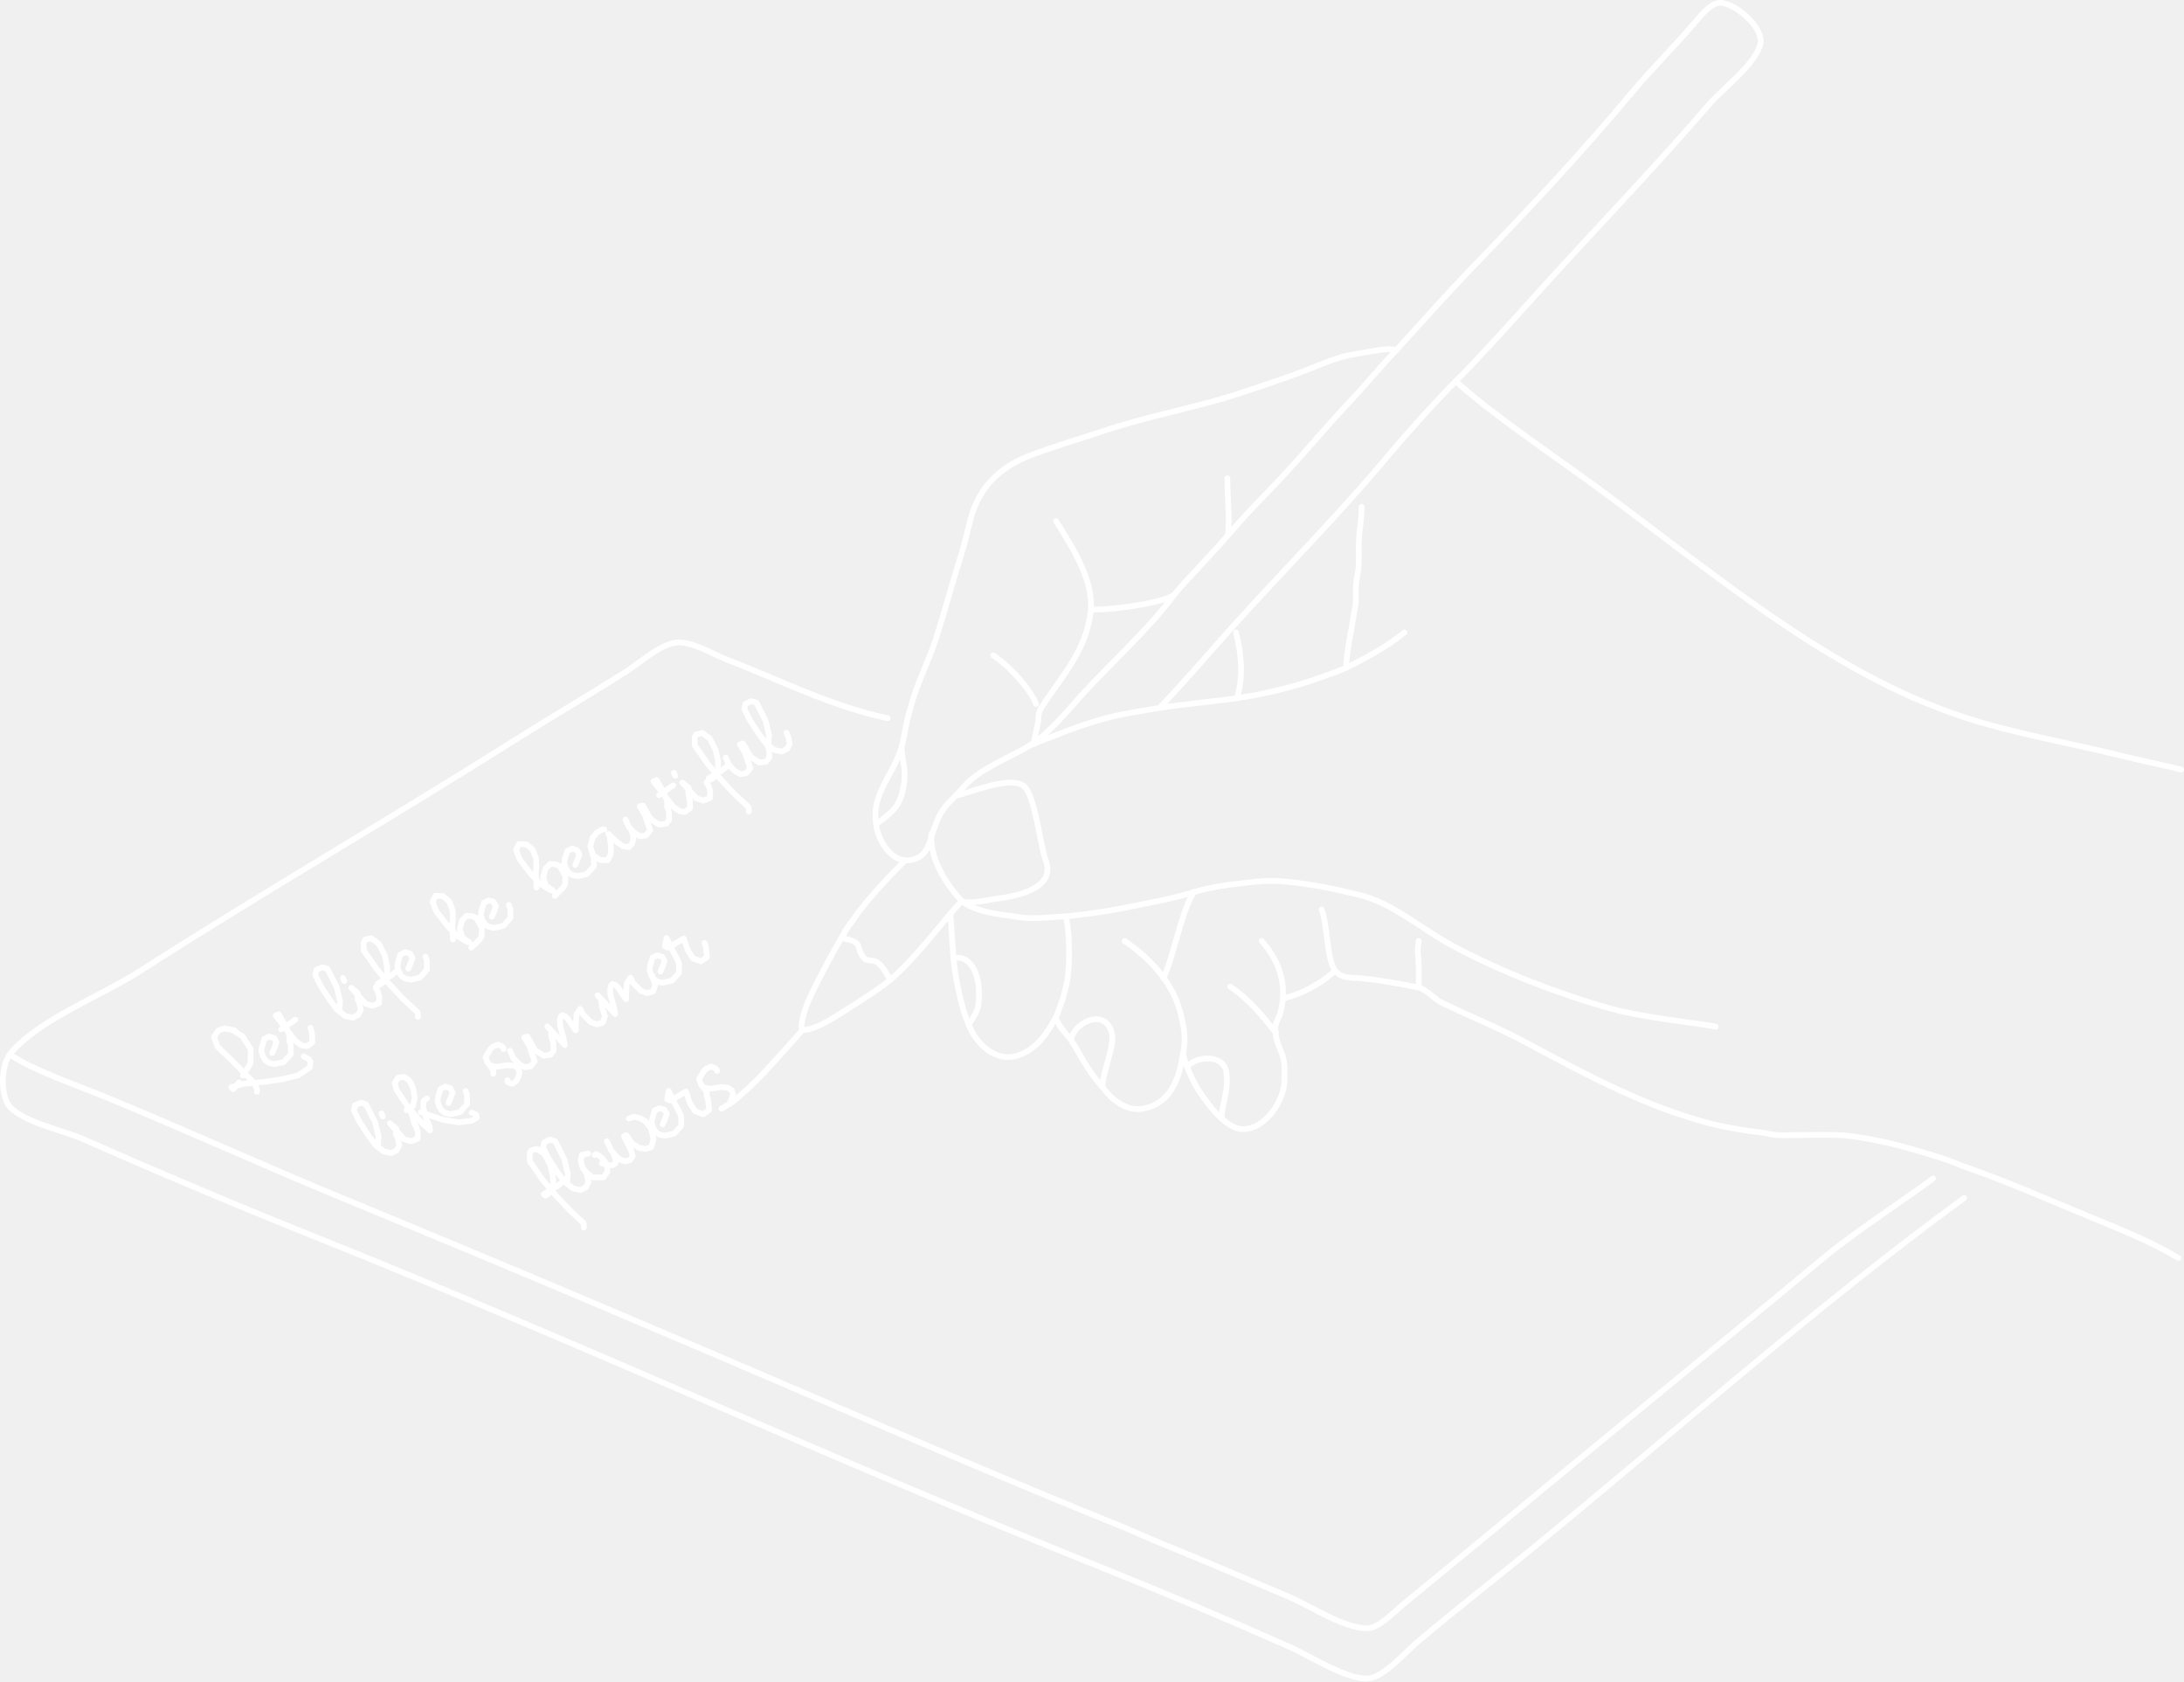
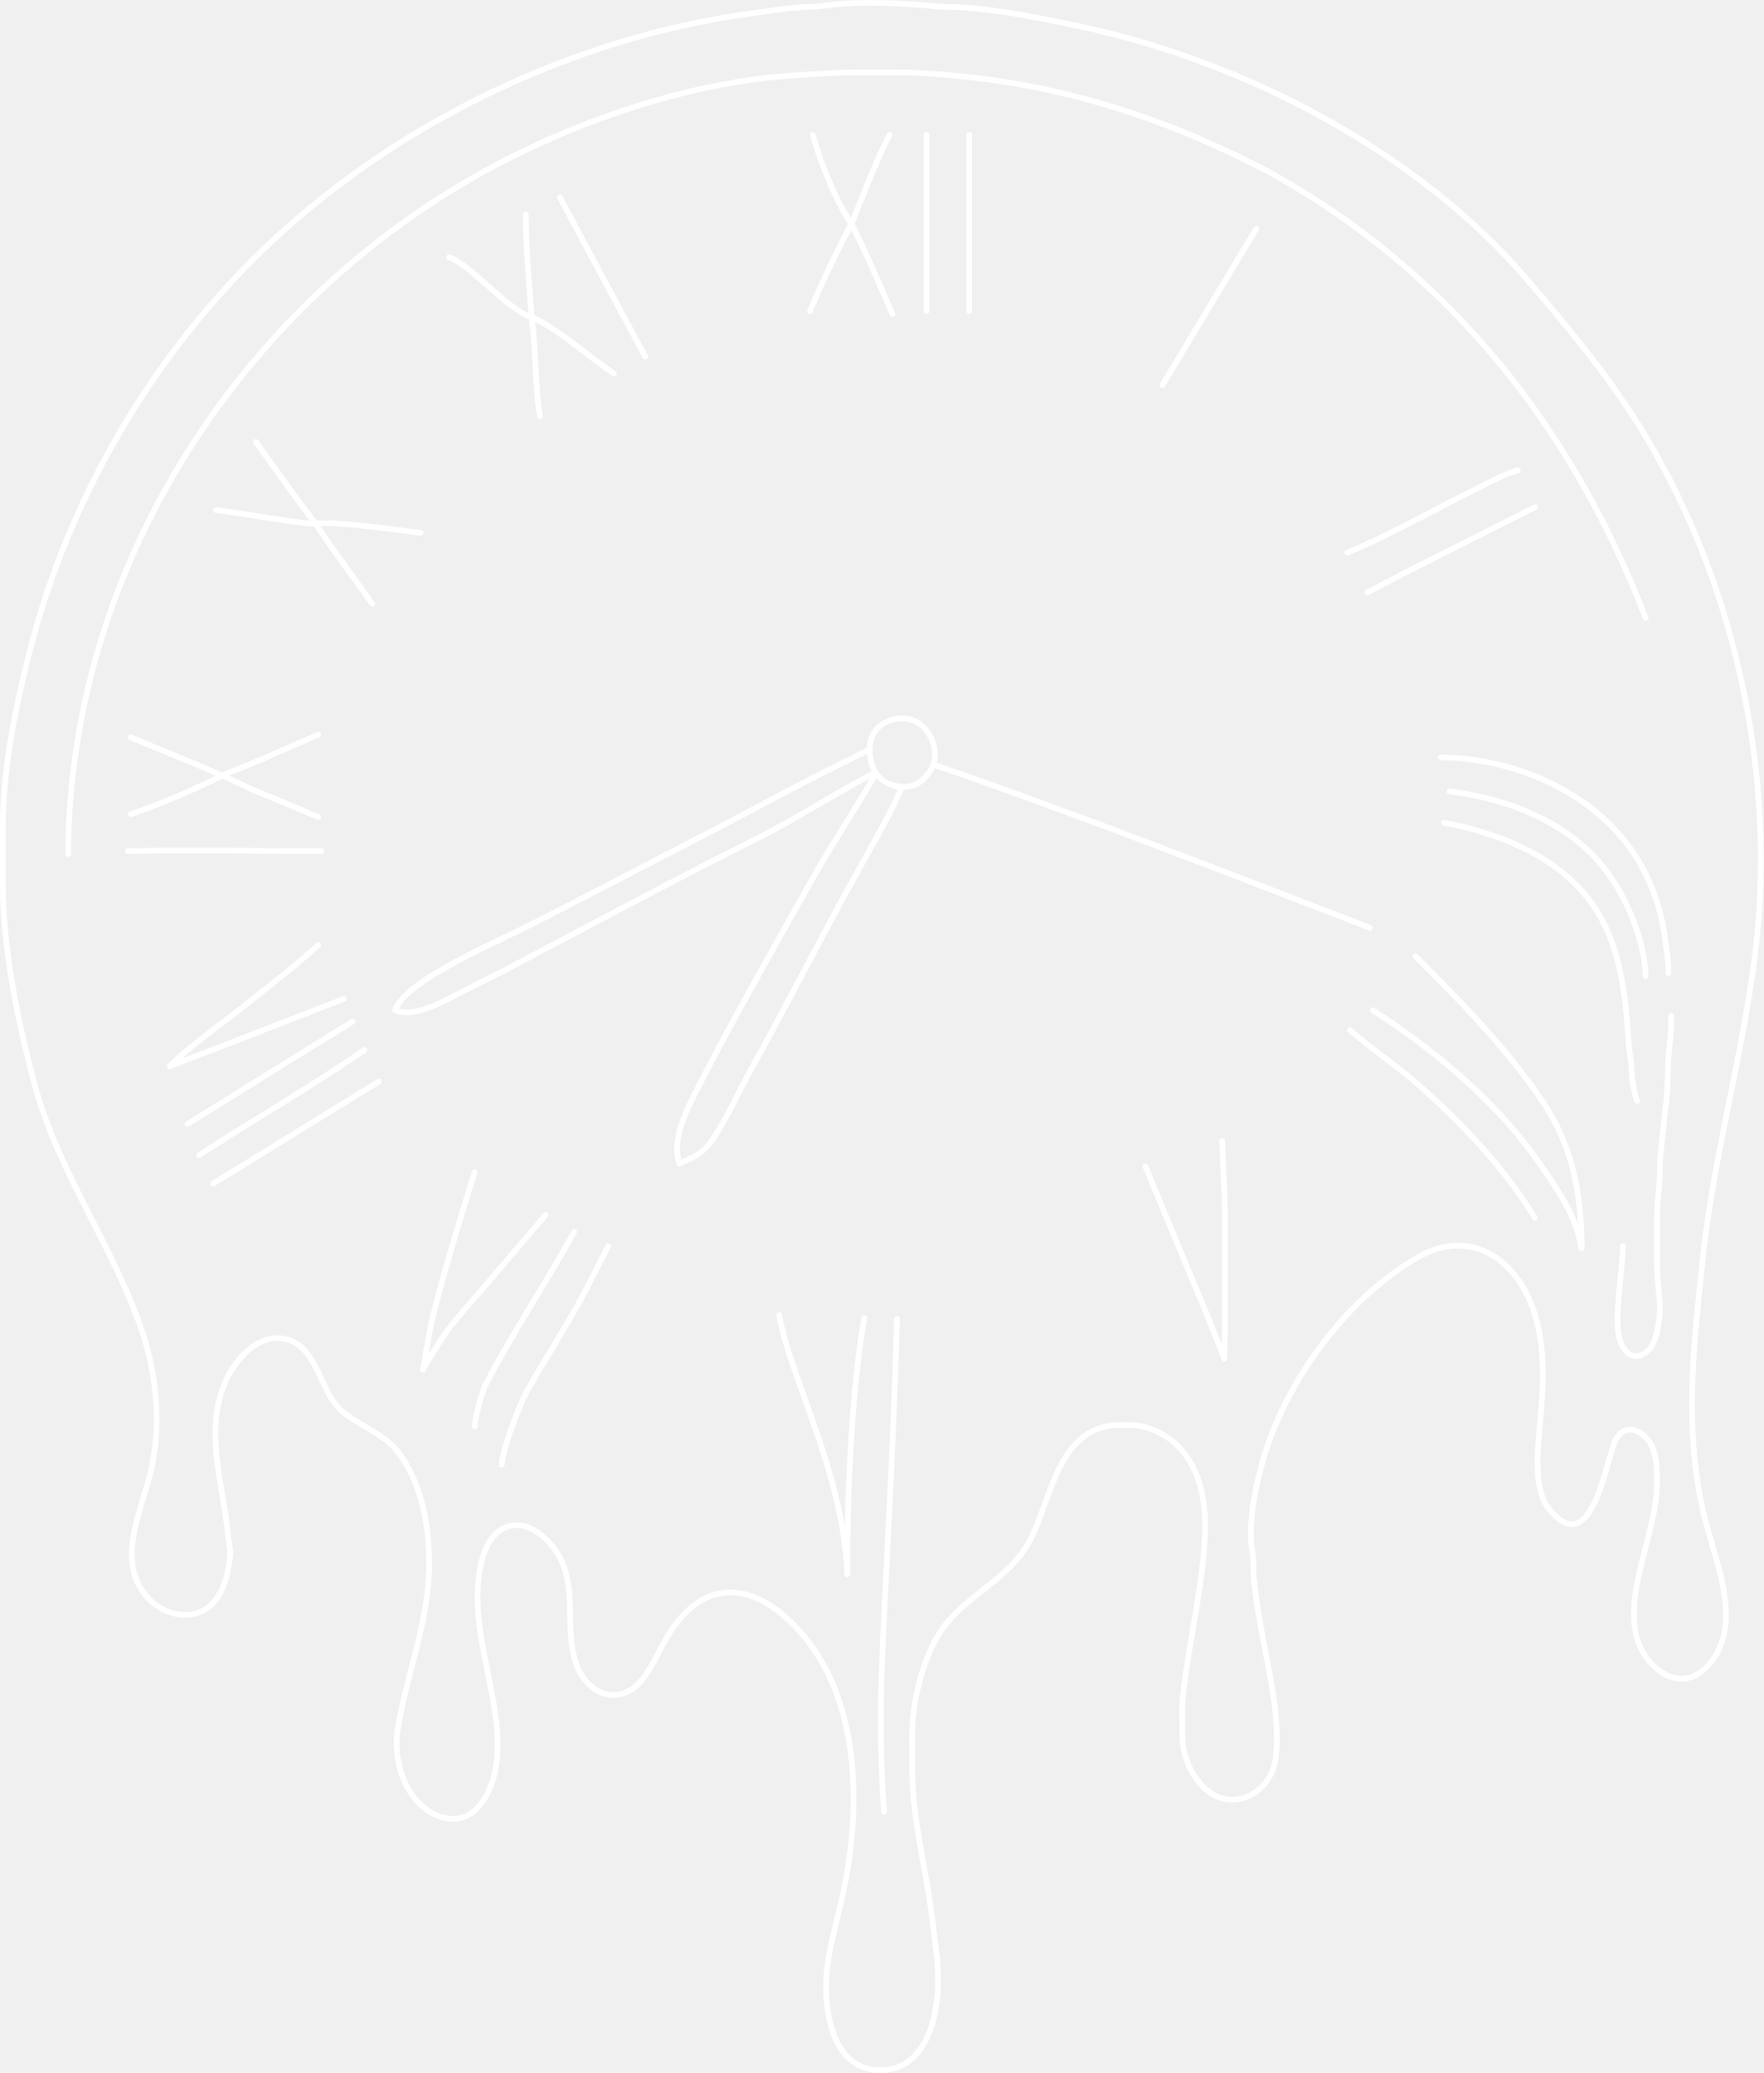
- <svg xmlns="http://www.w3.org/2000/svg" width="764.833" height="588.717" viewBox="0 0 764.833 588.717" version="1.1" id="svg1" xml:space="preserve">
+ <svg xmlns="http://www.w3.org/2000/svg" width="620.524" height="729.476" viewBox="0 0 620.524 729.476" version="1.1" id="svg1" xml:space="preserve">
  <defs id="defs1" />
-   <g id="layer1" transform="translate(-577.1672,-247.5464)">
-     <path style="fill:none;stroke:#ffffff;stroke-width:2;stroke-linecap:round;stroke-linejoin:round;stroke-dasharray:none;stroke-opacity:1" d="m 1040,566 c 2.068,5.292 1.799,17.545 4.722,21.389 2.289,3.009 6.271,2.381 9.278,2.694 7.637,0.796 13.306,1.933 20,3.25 2.49,0.49 5.41,3.985 8,5.25 9.606,4.692 19.549,8.591 29,13.667 21.685,11.646 43.02,23.144 66,28.889 5.054,1.263 12.013,2.402 17,2.944 2.132,0.232 2.886,0.623 5,0.833 1.898,0.189 3.307,0.083 5,0.083 3.681,0 15.242,-0.291 19,0.083 11.733,1.168 22.916,4.402 34,7.917 3.384,1.073 5.665,2.16 9,3.333 14.961,5.264 29.824,11.826 44,17.667 9.472,3.903 20.861,8.432 30,14" id="path1153" />
-     <path style="fill:none;stroke:#ffffff;stroke-width:2;stroke-linecap:round;stroke-linejoin:round;stroke-dasharray:none;stroke-opacity:1" d="m 939.238,507.437 c -3.716,3.263 -15.563,7.525 -22.155,13.202 -1.659,1.429 -2.395,2.443 -4.167,4.361 -2.125,2.301 -3.788,3.654 -5.444,6 -1.846,2.615 -2.595,5.224 -3.639,8 -1.124,2.987 -1.62,8.801 -8.049,9.743 -6.235,0.914 -11.058,-6.497 -11.824,-12.576" id="path1152" />
-     <path style="fill:none;stroke:#ffffff;stroke-width:2;stroke-linecap:round;stroke-linejoin:round;stroke-dasharray:none;stroke-opacity:1" d="m 1265,667 c -52.418,38.323 -101.705,82.291 -152,123.389 -12.96,10.59 -26.201,20.883 -39,31.667 -4.365,3.678 -11.35,11.918 -17,13.056 -6.901,1.39 -21.574,-8.02 -28,-10.861 -23.149,-10.235 -45.289,-19.56 -69,-29.056 -91.707,-36.725 -178.993,-77.155 -271,-114 -27.71,-11.097 -55.16,-22.636 -83,-34.944 -6.706,-2.965 -24.227,-6.514 -26.667,-13.278 -2.242,-6.215 -1.03,-13.683 1.778,-16.944 10.048,-11.669 31.444,-19.74 44.889,-28.361 43.167,-27.679 87.653,-53.301 131,-80.694 12.903,-8.154 26.098,-15.846 39,-24 5.091,-3.217 12.303,-9.825 18,-10.444 5.42,-0.59 13.217,4.256 18,6.083 17.509,6.688 36.593,16.393 56,20.389" id="path1151" />
-     <path style="fill:none;stroke:#ffffff;stroke-width:2;stroke-linecap:round;stroke-linejoin:round;stroke-dasharray:none;stroke-opacity:1" d="m 581,617 c 7.482,5.156 23.995,10.877 34,15 27.475,11.321 54.527,23.68 82,35 60.032,24.736 118.271,49.45 178,75.167 30.219,13.011 64.238,27.457 94,39.444 3.883,1.564 10.539,4.582 15,6.389 14.914,6.041 29.912,12.454 44,18.389 8.203,3.456 19.613,11.278 28,11.278 3.837,0 8.768,-5.196 12,-7.889 11.279,-9.399 22.708,-18.616 34,-28 37.879,-31.478 76.163,-62.47 114,-94 10.164,-8.47 30.604,-21.909 38.144,-27.618" id="path1150" />
-     <path style="fill:none;stroke:#ffffff;stroke-width:2;stroke-linecap:round;stroke-linejoin:round;stroke-dasharray:none;stroke-opacity:1" d="m 916.355,606.253 c 2.577,6.562 9.493,13.701 17.645,10.72 6.408,-2.344 9.941,-7.599 13.129,-13.669" id="path1149" />
-     <path style="fill:none;stroke:#ffffff;stroke-width:2;stroke-linecap:round;stroke-linejoin:round;stroke-dasharray:none;stroke-opacity:1" d="m 1008,593 c 6.88,4.683 11.212,10.165 15.898,16.066" id="path1148" />
-     <path style="fill:none;stroke:#ffffff;stroke-width:2;stroke-linecap:round;stroke-linejoin:round;stroke-dasharray:none;stroke-opacity:1" d="m 1044,588 c -4.421,4.198 -12.121,7.995 -17,9" id="path1147" />
-     <path style="fill:none;stroke:#ffffff;stroke-width:2;stroke-linecap:round;stroke-linejoin:round;stroke-dasharray:none;stroke-opacity:1" d="m 1019,577 c 6.486,7.281 9.028,15.815 6.583,25 -0.587,2.206 -1.907,3.702 -1.806,6 0.286,6.493 3.207,7.355 3.222,14 0.01,3.056 0.146,5.208 -0.695,8 -1.833,6.091 -7.124,12.474 -13.306,12.889 -5.577,0.374 -11.611,-6.771 -16.126,-13.665 -2.475,-3.779 -5.185,-10.743 -5.421,-12.948" id="path1146" />
-     <path style="fill:none;stroke:#ffffff;stroke-width:2;stroke-linecap:round;stroke-linejoin:round;stroke-dasharray:none;stroke-opacity:1" d="m 992.937,620.984 c 3.294,-3.817 12.607,-4.252 13.635,1.73 C 1007.671,629.116 1005,633.91 1005,639" id="path1145" />
-     <path style="fill:none;stroke:#ffffff;stroke-width:2;stroke-linecap:round;stroke-linejoin:round;stroke-dasharray:none;stroke-opacity:1" d="m 876.016,569.603 c -3.69,4.202 -13.625,23.426 -15.766,28.397 -1.739,4.038 -2.971,9.345 -2.125,9.907" id="path1144" />
-     <path style="fill:none;stroke:#ffffff;stroke-width:2;stroke-linecap:round;stroke-linejoin:round;stroke-dasharray:none;stroke-opacity:1" d="m 909.995,567.302 1.061,15.754 C 917.054,581.614 920,588.779 920,595 c 0,6.115 -0.417,6.33 -3.659,11.309 -2.075,-4.832 -4.529,-15.187 -5.284,-23.042" id="path1143" />
-     <path style="fill:none;stroke:#ffffff;stroke-width:2;stroke-linecap:round;stroke-linejoin:round;stroke-dasharray:none;stroke-opacity:1" d="m 995.561,559.755 c -4.073,4.161 -7.805,24.52 -11.01,30.255" id="path1142" />
-     <path style="fill:none;stroke:#ffffff;stroke-width:2;stroke-linecap:round;stroke-linejoin:round;stroke-dasharray:none;stroke-opacity:1" d="m 950.286,568.437 c 5.179,-0.635 11.601,-1.212 20.714,-3.048 10.299,-2.074 15.888,-2.952 25,-5.694 4.275,-1.286 10.955,-2.366 15,-2.778 3.805,-0.388 8.602,-1.201 14,-0.889 6.944,0.402 17.345,2.215 25,4.111 2.249,0.557 3.679,0.793 6,1.556 10.539,3.464 19.64,11.492 30,17.056 17.101,9.184 37.315,16.908 55,21.861 11.915,3.337 28.933,4.864 37,6.389" id="path1141" />
-     <path style="fill:none;stroke:#ffffff;stroke-width:2;stroke-linecap:round;stroke-linejoin:round;stroke-dasharray:none;stroke-opacity:1" d="m 1074,577 c -0.688,4.963 -0.151,3.082 0,9 0.052,2.016 0,4.533 0,6" id="path1140" />
-     <path style="fill:none;stroke:#ffffff;stroke-width:2;stroke-linecap:round;stroke-linejoin:round;stroke-dasharray:none;stroke-opacity:1" d="m 894.25,548.687 c -3.771,3.786 -12.962,13.072 -17.68,20.029 -1.246,1.838 -5.056,6.157 -3.943,7.348 0.466,0.499 2.503,0.133 4.548,1.773 1.065,0.854 0.502,2.991 2.751,5.363 0.844,0.89 3.192,0.322 4.648,1.418 2.222,1.672 3.63,5.003 4.379,5.907" id="path1139" />
-     <path style="fill:none;stroke:#ffffff;stroke-width:2;stroke-linecap:round;stroke-linejoin:round;stroke-dasharray:none;stroke-opacity:1" d="M 903.365,539.397 C 902.436,549.004 910.182,559.166 914,563 c -6.198,6.304 -17.456,22.07 -27,29.139 -5.088,3.769 -13.404,9.015 -18.95,12.379 -3.69,2.238 -8.708,4.306 -9.952,3.345" id="path1138" />
-     <path style="fill:none;stroke:#ffffff;stroke-width:2;stroke-linecap:round;stroke-linejoin:round;stroke-dasharray:none;stroke-opacity:1" d="m 911.825,526.111 c 3.417,-0.359 18.686,-7.215 23.841,-3.389 3.859,2.864 5.864,20.852 7.472,25.278 0.638,1.754 1.064,3.133 0.75,5 -1.099,6.532 -12.105,8.474 -16.889,9.083 -2.127,0.271 -2.887,0.518 -5,0.861 -1.85,0.301 -6.396,0.879 -7.889,0.183 4.155,3.073 9.626,4.159 15.889,4.956 4.077,0.519 4.851,1.06 10,0.917 3.031,-0.084 8.533,-0.501 10.302,-0.619 0.787,1.702 1.902,11.663 0.84,20.826 -0.737,6.367 -3.454,12.464 -4.194,14.654 0.413,2.443 4.086,6.127 5.361,8 2.149,3.158 3.287,5.638 5.524,9.139 1.906,2.984 3.166,4.576 5.222,7 1.71,2.016 2.873,3.637 5.028,5.139 2.955,2.059 5.67,3.09 8.917,2.639 8.39,-1.165 12.559,-8.01 14.129,-17.524 0.43,-2.604 0.953,-4.026 0.871,-7.253 -0.073,-2.887 -0.33,-3.786 -1,-7 -2.353,-11.295 -9.988,-20.185 -20,-27" id="path1137" />
-     <path style="fill:none;stroke:#ffffff;stroke-width:2;stroke-linecap:round;stroke-linejoin:round;stroke-dasharray:none;stroke-opacity:1" d="m 952.327,611.291 c 0.969,-5.492 11.52,-11.138 14.146,-2.291 1.334,4.496 -3.202,13.699 -3.202,18.954" id="path1136" />
-     <path style="fill:none;stroke:#ffffff;stroke-width:2;stroke-linecap:round;stroke-linejoin:round;stroke-dasharray:none;stroke-opacity:1" d="m 892.99,509.699 c -0.019,4.525 1.671,6.461 0.684,12.638 -1.267,7.93 -4.152,9.537 -9.666,13.782 -1.795,-10.418 5.573,-16.608 8.687,-26.341 1.185,-3.705 1.468,-7.891 2.611,-11.778 0.74,-2.517 1.164,-4.408 2.028,-7 1.032,-3.095 1.892,-5.094 3.056,-8 1.526,-3.81 3.309,-7.894 4.611,-12 3.34,-10.532 5.956,-20.33 9,-30 1.19,-3.779 2.016,-7.854 3.139,-12 2.735,-10.1 9.344,-17.375 19.861,-21.611 7.56,-3.045 19.373,-6.513 28,-9.389 13.647,-4.549 30.523,-7.757 44,-12 4.372,-1.376 9.552,-3.153 14,-4.667 3.975,-1.353 6.632,-2.276 11,-3.944 7.069,-2.7 11.291,-4.895 18.083,-5.902 3.249,-0.481 11.957,-2.505 14.031,-1.309 7.641,-8.394 17.522,-19.413 25.886,-28.178 19.326,-19.878 38.835,-40.728 56.611,-62 6.898,-8.255 14.59,-15.846 21.611,-24 2.173,-2.524 5.682,-7.015 8.778,-7.417 5.139,-0.666 16.094,8.54 14.639,14.417 -1.774,7.162 -13.09,15.459 -17.861,21 -19.961,23.181 -41.387,45.262 -61.861,68 -8.063,8.954 -19.447,21.53 -26.917,29 10.501,9.971 35.429,26.934 49,36.861 40.457,29.594 81.6,65.335 129,80.806 17.776,5.802 36.036,8.775 55,13.472 6.517,1.614 17.736,3.97 21,4.861" id="path1135" />
-     <path style="fill:none;stroke:#ffffff;stroke-width:2;stroke-linecap:round;stroke-linejoin:round;stroke-dasharray:none;stroke-opacity:1" d="m 937.421,508.77 c 6.117,-2.602 17.145,-6.999 25.579,-9.381 7.305,-2.063 15.983,-3.191 22.253,-4.326" id="path1134" />
-     <path style="fill:none;stroke:#ffffff;stroke-width:2;stroke-linecap:round;stroke-linejoin:round;stroke-dasharray:none;stroke-opacity:1" d="m 1048.812,481.292 c -2.56,1.166 -9.977,3.763 -12.812,4.708 -6.7,2.233 -18.748,5.209 -25.688,5.938" id="path1133" />
-     <path style="fill:none;stroke:#ffffff;stroke-width:2;stroke-linecap:round;stroke-linejoin:round;stroke-dasharray:none;stroke-opacity:1" d="m 925,477 c 6.414,4.366 13.017,11.978 15,17" id="path1132" />
-     <path style="fill:none;stroke:#ffffff;stroke-width:2;stroke-linecap:round;stroke-linejoin:round;stroke-dasharray:none;stroke-opacity:1" d="m 1010,469 c 2.04,8.179 2.549,15.199 0.389,23.042 l -25.373,3.038" id="path1131" />
-     <path style="fill:none;stroke:#ffffff;stroke-width:2;stroke-linecap:round;stroke-linejoin:round;stroke-dasharray:none;stroke-opacity:1" d="m 1007.282,434.807 c -4.668,5.757 -14.175,15.082 -19.211,21.327" id="path1130" />
-     <path style="fill:none;stroke:#ffffff;stroke-width:2;stroke-linecap:round;stroke-linejoin:round;stroke-dasharray:none;stroke-opacity:1" d="m 947,430 c 5.705,9.174 13.466,20.936 12.083,32 -1.737,13.9 -10.247,22.356 -17.389,33.611 -1.172,1.847 -0.692,3.535 -1.111,5.389 -0.602,2.662 -1.045,4.98 -1.345,6.437 3.572,-2.043 9.305,-8.002 13.984,-13.437 9.911,-11.509 26.03,-25.754 34.998,-38.022 C 983.596,458.766 967.51,461 960,461" id="path1129" />
-     <path style="fill:none;stroke:#ffffff;stroke-width:2;stroke-linecap:round;stroke-linejoin:round;stroke-dasharray:none;stroke-opacity:1" d="m 1054,425 c 0,5.889 -0.985,7.505 -1,14 -0.01,2.563 0.065,3.663 0,6 -0.075,2.687 -0.645,4.27 -0.917,7 -0.278,2.796 0.024,3.662 -0.111,6 -0.121,2.092 -0.466,3.086 -0.75,5 -0.953,6.434 -2.498,12.424 -2.597,18.312 5.678,-2.719 13.338,-6.724 20.375,-12.312" id="path1128" />
-     <path style="fill:none;stroke:#ffffff;stroke-width:2;stroke-linecap:round;stroke-linejoin:round;stroke-dasharray:none;stroke-opacity:1" d="m 1087.221,380.763 c -6.716,6.716 -16.908,17.951 -23.832,26.237 -17.355,20.769 -37.019,40.489 -54.785,60.219 -7.277,8.081 -11.748,13.614 -25.276,28.117" id="path1127" />
-     <path style="fill:none;stroke:#ffffff;stroke-width:2;stroke-linecap:round;stroke-linejoin:round;stroke-dasharray:none;stroke-opacity:1" d="m 1066.182,370.132 c -3.994,4.011 -11.202,12.611 -16.154,17.868 -10.19,10.816 -19.576,22.426 -30.028,33 -5.59,5.656 -10.237,11.039 -12.781,13.859 C 1007.806,429.031 1007,422.108 1007,415" id="path1" />
-     <g style="fill:none;stroke:#000000;stroke-linecap:round;stroke-linejoin:round" id="g1079">
-       <g transform="translate(558.614,376.888)" id="g1078">
-         <path id="path1078" style="stroke:#ffffff;stroke-width:2;stroke-linecap:round;stroke-linejoin:round;stroke-dasharray:none;stroke-opacity:1" d="m 266.035,254.346 0.006,-1.211 -0.706,-1.124 -1.249,-1.604 -0.721,-1.896 1.758,-2.971 0.913,-0.815 1.589,-0.63 1.131,0.399 0.803,0.638 0.107,0.502 m -4.245,5.862 1.746,0.373 3.804,-0.584 2.422,0.202 1.36,0.818 0.517,1.582 -0.596,1.821 -0.534,1.116 -0.784,0.731 -1.158,0.737 -0.977,0.534 c 0,0 3.459,-1.982 4.337,-2.71 1.936,-1.604 6.659,-5.605 11.569,-10.971 6.628,-7.242 12.504,-13.886 12.504,-13.886 m -43.059,28.951 -1.498,-2.763 -2.342,-4.796 -0.528,2.883 0.798,0.428 0.602,-0.054 5.172,-3.1 1.37,4.085 1.851,2.864 2.828,1.051 2.07,-1.511 -0.36,-3.454 -0.514,-1.491 m -15.42,10.021 0.841,-1.977 0.603,-1.723 -0.853,-1.495 -1.684,-0.518 -1.697,0.839 -0.882,2.996 -0.136,1.327 0.55,1.789 0.819,1.373 1.398,0.937 1.918,0.376 3.164,-0.731 2.488,-2.772 -0.032,-1.322 -0.015,-1.876 -0.499,-1.394 m -25.511,10.029 1.553,3.261 2.154,2.463 1.395,0.935 1.484,0.422 1.598,-0.544 0.859,-1.314 -0.59,-2.193 -1.577,-3.069 -0.883,-1.689 0.836,-0.412 1.869,2.781 2.534,1.656 2.389,0.421 1.918,-0.632 0.817,-2.853 -0.959,-3.775 -2.003,-2.557 -1.75,-0.938 -2.191,-0.523 -1.758,0.629 m -14.223,12.297 -2.219,0.382 -0.411,2.03 0.661,2.501 1.323,1.736 2.217,1.657 3.808,-0.013 1.301,-1.923 -0.019,-2.441 -1.804,-2.361 -0.936,-0.769 -1.167,-0.626 -0.487,0.302 m 2.509,2.917 2.16,0.684 1.673,-0.022 0.953,-0.704 -0.005,-1.218 -0.626,-2.203 m -16.33,10.372 0.257,-3.319 -1.22,-5.03 -2.199,-4.352 -1.01,-1.965 -1.776,-0.567 -2.046,0.949 -0.418,1.821 1.924,3.848 3.151,4.862 2.58,3.441 2.902,2.209 2.567,0.535 1.888,-0.947 0.881,-1.778 -0.484,-2.483 -0.668,-1.396 m -0.458,19.737 -0.066,-1.521 -5.176,-4.832 -5.205,-5.595 -4.191,-5.034 -2.518,-3.693 -1.762,-2.457 -0.092,-2.747 0.53,-1.109 2.137,-0.544 2.599,1.868 2.138,4.141 0.802,3.869 0.047,2.101 0.054,1.422 -0.576,1.351 -2.078,1.608 -0.685,-0.462 4.698,-2.806 2.145,-1.756 m 40,-77.609 -1.498,-2.763 -2.342,-4.796 -0.528,2.883 0.798,0.428 0.602,-0.054 5.172,-3.1 1.37,4.085 1.851,2.864 2.828,1.051 2.07,-1.511 -0.36,-3.454 -0.514,-1.491 m -15.42,10.021 0.841,-1.977 0.603,-1.723 -0.853,-1.495 -1.684,-0.518 -1.697,0.839 -0.882,2.996 -0.136,1.327 0.55,1.789 0.819,1.373 1.398,0.937 1.918,0.376 3.164,-0.731 2.488,-2.772 -0.032,-1.322 -0.015,-1.876 -0.499,-1.394 m -26.502,16.43 -0.192,-2.437 -1.298,-1.538 6.158,6.569 -0.465,-2.396 -1.231,-4.491 -0.058,-1.988 0.346,-1.208 0.472,-0.399 1.039,0.35 0.833,0.832 2.871,4.149 0.119,-3.198 0.153,-2.438 1.274,-1.926 0.806,1.737 2.955,2.978 2.074,0.727 2.093,-0.627 0.735,-2.245 -1.08,-3.366 m -35.22,21.835 -0.192,-2.437 -1.298,-1.538 6.158,6.569 -0.465,-2.396 -1.231,-4.491 -0.058,-1.988 0.346,-1.208 0.472,-0.399 1.039,0.35 0.833,0.832 2.871,4.149 0.119,-3.198 0.153,-2.438 1.274,-1.926 0.806,1.737 2.955,2.978 2.074,0.727 2.093,-0.627 0.735,-2.245 -1.08,-3.366 m -32.147,15.457 1.13,2.566 1.996,2.099 1.956,1.141 2.08,-0.285 1.489,-1.818 -0.924,-2.458 -0.968,-2.95 -1.808,-2.926 1.102,-0.328 2.675,4.696 1.808,1.236 1.274,0.772 2.329,-0.322 1.112,-1.36 -0.069,-2.765 -0.652,-1.832 m -20.424,12.662 0.006,-1.211 -0.706,-1.124 -1.249,-1.604 -0.721,-1.896 1.758,-2.971 0.913,-0.815 1.589,-0.63 1.131,0.399 0.803,0.638 0.107,0.502 m -4.245,5.862 1.746,0.373 3.804,-0.584 2.422,0.202 1.36,0.818 0.517,1.582 -0.596,1.821 -0.534,1.116 -1.359,0.952 -0.628,-0.058 -1.065,-0.571 -0.095,-0.608 m -20.622,7.978 0.841,-1.977 0.603,-1.723 -0.853,-1.495 -1.684,-0.518 -1.697,0.839 -0.882,2.996 -0.136,1.327 0.55,1.789 0.819,1.373 1.398,0.937 1.918,0.376 3.164,-0.731 2.488,-2.772 -0.032,-1.322 -0.015,-1.876 -0.499,-1.394 m -18.014,11.168 -0.503,-2.138 -0.915,-2.45 m -1.227,0.086 2.192,-1.359 0.687,-2.982 -0.679,-3.626 -1.148,-2.306 -1.811,-1.327 -2.111,0.173 -1.274,1.926 0.656,2.398 1.961,3.009 1.731,2.618 5.083,5.901 2.911,2.682 -0.128,-1.376 -1.414,-3.362 -0.818,-3.433 0.137,-2.18 1.19,-0.844 m -2.176,4.792 7.496,2.626 5.81,0.981 4.601,-0.616 1.692,-1.049 -0.116,-0.922 -0.506,-0.361 -1.148,-0.527 m -26.559,7.623 0.15,-1.974 -2.258,-1.866 4.952,5.552 2.422,0.738 2.339,-0.892 0.079,-2.285 -0.525,-1.794 -0.786,-1.43 m -11.406,-3.33 0.436,1.079 m -1.718,10.366 0.257,-3.319 -1.22,-5.03 -2.199,-4.352 -1.01,-1.965 -1.776,-0.567 -2.046,0.949 -0.418,1.821 1.924,3.848 3.151,4.862 2.58,3.441 2.902,2.209 2.567,0.535 1.888,-0.947 0.881,-1.778 -0.484,-2.483 -0.668,-1.396 m 130.41,-136.411 0.257,-3.319 -1.22,-5.03 -2.199,-4.352 -1.01,-1.965 -1.776,-0.567 -2.046,0.949 -0.418,1.821 1.924,3.848 3.151,4.862 2.58,3.441 2.902,2.209 2.567,0.535 1.888,-0.947 0.881,-1.778 -0.484,-2.483 -0.668,-1.396 m -21.249,8.701 1.13,2.566 1.996,2.099 1.956,1.141 2.08,-0.285 1.489,-1.818 -0.924,-2.458 -0.968,-2.95 -1.808,-2.926 1.102,-0.328 2.675,4.696 1.808,1.236 1.274,0.772 2.329,-0.322 1.112,-1.36 -0.069,-2.765 -0.652,-1.832 m -6.434,23.442 -0.066,-1.521 -5.176,-4.832 -5.205,-5.595 -4.191,-5.034 -2.518,-3.693 -1.762,-2.457 -0.092,-2.747 0.53,-1.109 2.137,-0.544 2.599,1.868 2.138,4.141 0.802,3.869 0.047,2.101 0.054,1.422 -0.576,1.351 -2.078,1.608 -0.685,-0.462 4.698,-2.806 2.145,-1.756 m -13.996,9.884 0.15,-1.974 -2.258,-1.866 4.952,5.552 2.422,0.738 2.339,-0.892 0.079,-2.285 -0.525,-1.794 -0.786,-1.43 m -11.406,-3.33 0.436,1.079 m -2.838,10.812 0.034,-1.476 -0.249,-1.159 -0.885,-2.15 -1.812,-3.136 -0.755,-1.413 -1.087,0.425 6.787,8.785 2.203,1.648 2,0.325 1.822,-1.356 -0.085,-2.844 -0.549,-2.251 m -10.248,0.567 4.937,-3.416 m -16.656,11.994 1.13,2.566 1.996,2.099 1.956,1.141 2.08,-0.285 1.489,-1.818 -0.924,-2.458 -0.968,-2.95 -1.808,-2.926 1.102,-0.328 2.675,4.696 1.808,1.236 1.274,0.772 2.329,-0.322 1.112,-1.36 -0.069,-2.765 -0.652,-1.832 m -12.668,7.853 0.591,1.444 0.326,1.687 -0.471,1.971 -1.152,1.161 -2.072,-0.281 -2.118,-1.491 -3.001,-2.825 0.465,0.812 0.419,3.219 -0.025,3.15 -1.101,2.025 -2.58,-0.076 -2.537,-1.547 -0.944,-3.213 0.759,-2.955 1.335,-1.715 2.103,-1.304 0.707,0.023 m -10.175,12.449 0.841,-1.977 0.603,-1.723 -0.853,-1.495 -1.684,-0.518 -1.697,0.839 -0.882,2.996 -0.136,1.327 0.55,1.789 0.819,1.373 1.398,0.937 1.918,0.376 3.164,-0.731 2.488,-2.772 -0.032,-1.322 -0.015,-1.876 -0.499,-1.394 m -19.552,12.121 -0.1,-2.387 -0.159,-2.599 0.195,-2.89 -0.123,-2.408 -1.182,-3.065 -2.23,-1.848 -2.571,-0.074 -0.998,2.074 1.279,3.325 3.796,4.924 3.287,3.536 3.738,2.283 0.818,0.16 -2.483,-1.705 -0.916,-2.911 0.79,-3.045 1.596,-1.664 1.962,0.133 1.453,0.661 1.067,1.788 0.883,1.689 -0.085,2.86 -0.709,1.221 -2.914,2.813 m -22.057,7.304 0.841,-1.977 0.603,-1.723 -0.853,-1.495 -1.684,-0.518 -1.697,0.839 -0.882,2.996 -0.136,1.327 0.55,1.789 0.819,1.373 1.398,0.937 1.918,0.376 3.164,-0.731 2.488,-2.772 -0.032,-1.322 -0.015,-1.876 -0.499,-1.394 m -19.553,12.122 -0.1,-2.387 -0.159,-2.599 0.195,-2.89 -0.123,-2.408 -1.182,-3.065 -2.23,-1.848 -2.571,-0.074 -0.998,2.074 1.279,3.325 3.796,4.924 3.287,3.536 3.738,2.283 0.818,0.16 -2.483,-1.705 -0.916,-2.911 0.79,-3.045 1.596,-1.664 1.962,0.133 1.453,0.661 1.067,1.788 0.883,1.689 -0.085,2.86 -0.709,1.221 -2.914,2.813 m -22.057,7.304 0.841,-1.977 0.603,-1.723 -0.853,-1.495 -1.684,-0.518 -1.697,0.839 -0.882,2.996 -0.136,1.327 0.55,1.789 0.819,1.373 1.398,0.937 1.918,0.376 3.164,-0.731 2.488,-2.772 -0.032,-1.322 -0.015,-1.876 -0.499,-1.394 m -2.638,21.089 -0.066,-1.521 -5.176,-4.832 -5.205,-5.595 -4.191,-5.034 -2.518,-3.693 -1.762,-2.457 -0.092,-2.747 0.53,-1.109 2.137,-0.544 2.599,1.868 2.138,4.141 0.802,3.869 0.047,2.101 0.054,1.422 -0.576,1.351 -2.078,1.608 -0.685,-0.462 4.698,-2.806 2.145,-1.756 m -13.996,9.884 0.15,-1.974 -2.258,-1.866 4.952,5.552 2.422,0.738 2.339,-0.892 0.079,-2.285 -0.525,-1.794 -0.786,-1.43 m -11.406,-3.33 0.436,1.079 m -1.718,10.366 0.257,-3.319 -1.22,-5.03 -2.199,-4.352 -1.01,-1.965 -1.776,-0.567 -2.046,0.949 -0.418,1.821 1.924,3.848 3.151,4.862 2.58,3.441 2.902,2.209 2.567,0.535 1.888,-0.947 0.881,-1.778 -0.484,-2.483 -0.668,-1.396 m -23.835,14.776 0.034,-1.476 -0.249,-1.159 -0.885,-2.15 -1.812,-3.136 -0.755,-1.413 -1.087,0.425 6.787,8.785 2.203,1.648 2,0.325 1.822,-1.356 -0.085,-2.844 -0.549,-2.251 m -10.248,0.567 4.937,-3.416 m -8.083,11.613 0.841,-1.977 0.603,-1.723 -0.853,-1.495 -1.684,-0.518 -1.697,0.839 -0.882,2.996 -0.136,1.327 0.55,1.789 0.819,1.373 1.398,0.937 1.918,0.376 3.164,-0.731 2.488,-2.772 -0.032,-1.322 -0.015,-1.876 -0.499,-1.394 m -16.251,12.098 0.231,-0.143 2.436,-4.208 0.061,-4.83 -2.798,-4.406 -3.115,-2.115 m 0.179,-0.111 -3.369,-0.68 -2.276,0.736 -1.485,2.376 1.213,3.259 4.438,4.277 6.134,6.165 2.004,2.112 0.96,1.641 0.363,1.114 -0.088,0.516 m -6.276,-3.277 -2.025,2.374 -0.644,-0.719 4.236,-1.171 7.859,-0.737 5.725,-0.873 5.637,-1.365 4.006,-2.803 0.204,-1.937 -0.465,-0.812 -1.867,-1.09" />
-       </g>
-     </g>
+   <g id="layer1" transform="translate(-846,-157.5032)">
+     <path id="path41" style="fill:none;stroke:#ffffff;stroke-width:2;stroke-linecap:round;stroke-linejoin:round;stroke-dasharray:none;stroke-opacity:1" d="m 1120.14,620.285 c 4.108,22.855 22.413,54.861 23.998,91.165 -0.176,-40.406 3.102,-75.652 6.002,-90.165 m 11.421,0.351 c -1.234,49.183 -4.785,103.732 -5.504,128.601 -0.713,24.667 1.009,44.835 1.009,44.835" />
+     <path id="path37" style="fill:none;stroke:#ffffff;stroke-width:2;stroke-linecap:round;stroke-linejoin:round;stroke-dasharray:none;stroke-opacity:1" d="m 1013,570 c 0,0 -10.894,34.431 -14.981,52 -1.34,5.759 -3.118,17.464 -3.118,17.464 M 1038,585 l -23.884,28 c 0,0 -7.549,8.381 -10.866,12.931 -3.144,4.313 -8.522,13.556 -8.522,13.556 M 1048,591 c -9.72,17.78 -21.909,35.901 -31.178,53.858 -1.419,2.919 -3.975,12.731 -3.764,14.567 M 1060,596 l -8.713,17 c -6.083,11.392 -14.28,23.936 -20.409,35.049 -1.699,3.081 -8.006,18.787 -8.335,24.893" />
+     <path id="path35" style="fill:none;stroke:#ffffff;stroke-width:2;stroke-linecap:round;stroke-linejoin:round;stroke-dasharray:none;stroke-opacity:1" d="m 1276,559 c 0.357,9.677 1.002,19.313 1,29 v 31 c 0.081,8.407 -0.151,11.318 -0.316,16.51 M 1249,568 l 16.157,39 5.861,14 5.738,14.57" />
+     <path style="fill:none;stroke:#ffffff;stroke-width:2;stroke-linecap:round;stroke-linejoin:round;stroke-dasharray:none;stroke-opacity:1" d="m 1137,159.412 c 11.853,-1.719 28.692,-0.655 40,0.454 2.585,0.253 4.38,0.024 7,0.194 13.624,0.888 28.278,3.824 42,6.736 57.641,12.231 118.831,44.077 157.412,89.204 15.204,17.784 30.09,35.693 42.162,56 29.223,49.154 43.049,109.511 39.366,166 -2.624,40.238 -15.555,81.498 -19.805,122 -3.235,30.83 -7,61.058 0.736,92 3.949,15.797 13.951,38.017 0.852,51.861 -10.236,10.817 -23.204,-0.566 -25.292,-11.861 -3.104,-16.797 7.543,-35.8 7.569,-53 0.01,-6.176 -0.136,-13.617 -6.019,-17.366 -3.349,-2.134 -6.724,-0.964 -8.486,2.431 -3.334,6.423 -8.383,44.232 -23.926,23.87 -2.893,-3.79 -3.545,-10.365 -3.57,-13.935 -0.015,-2.192 -0.092,-3.669 0.06,-6 1.125,-17.247 4.379,-35.004 -2.486,-52 -6.975,-17.267 -22.785,-25.722 -39.574,-16.148 -23.952,13.658 -44.044,40.343 -52.944,66.148 -3.419,9.913 -6.507,24.024 -5.903,34 0.14,2.314 0.644,3.808 0.787,6 0.169,2.586 -0.062,4.384 0.195,7 0.464,4.739 1.285,10.074 2.106,15 2.549,15.294 7.398,32.943 5.62,48 -0.889,7.528 -6.372,13.871 -13.861,14.718 -10.099,1.142 -17.392,-9.48 -18.736,-18.718 -0.411,-2.827 -0.264,-4.515 -0.264,-8 0,-3.65 -0.234,-5.238 0.134,-9 1.873,-19.11 7.866,-41.951 7.866,-61 0,-14.525 -5.307,-29.743 -21,-34.259 -2.949,-0.849 -5.214,-0.755 -8,-0.741 -2.273,0.011 -3.646,-0.077 -6,0.477 -18.475,4.348 -19.511,29.11 -28.06,42.523 -7.962,12.493 -22.296,17.663 -30.259,30 -5.688,8.812 -9.281,22.832 -9.662,33 -0.132,3.532 -0.018,5.488 -0.018,9 0,3.495 -0.024,5.492 0,9 0.078,11.194 3.663,28.685 5.583,40 1.094,6.444 1.875,13.802 2.676,20 0.678,5.247 0.849,7.652 0.736,14 -0.051,2.841 -0.325,4.138 -0.741,7 -1.357,9.333 -6.35,20.712 -17.255,21.857 -20.73,2.175 -22.989,-24.684 -20.583,-38.857 1.525,-8.983 4.269,-18.001 5.977,-27 5.671,-29.876 4.754,-67.843 -18.398,-90.995 -4.686,-4.686 -10.521,-9.039 -16.995,-10.528 -13.376,-3.076 -22.611,6.233 -28.713,17.523 -3.944,7.297 -8.255,18.604 -18.287,17.931 -5.468,-0.367 -10.023,-5.089 -11.917,-9.931 -4.715,-12.053 -0.153,-25.138 -5.394,-37 -3.222,-7.294 -12.292,-15.999 -20.671,-11.63 -7.016,3.658 -8.619,14.576 -8.954,21.63 -0.762,16.054 5.859,34.413 6.875,50 0.163,2.501 0.102,4.386 0.056,7 -0.2,11.25 -6.67,27.264 -19.995,22.796 C 988.954,792.758 984.048,777.506 985.926,766 989.079,746.679 996.97,727.645 997,708 c 0.021,-13.314 -2.572,-29.073 -11.319,-40 -5.316,-6.641 -15.028,-9.378 -20.542,-15.065 C 958.207,645.785 957.168,629.763 945,628.458 934.896,627.375 926.71,638.539 924.014,647 c -5.362,16.827 0.416,32.94 2.12,50 0.645,6.459 1.411,5.094 0.273,12 -0.733,4.452 -2.344,9.435 -5.685,12.843 -6.351,6.478 -16.753,4.31 -22.569,-1.907 -12.141,-12.979 -1.848,-31.6 1.199,-45.935 3.453,-16.245 1.629,-34.033 -4.032,-50 C 884.804,594.342 865.987,569.059 857.875,538 851.96,515.355 847,491.148 847,468 v -9 -10 c 0,-20.747 4.26,-41.959 9.37,-62 12.445,-48.8 37.26,-94.169 71.69,-131 36.097,-38.615 83.619,-67.28 133.94,-82.986 15.963,-4.982 32.486,-8.656 49,-10.898 6.069,-0.824 11.389,-1.687 17,-2.056 3.951,-0.259 4.878,-0.05 9,-0.648" id="path2" />
+     <path style="fill:none;stroke:#ffffff;stroke-width:2;stroke-linecap:round;stroke-linejoin:round;stroke-dasharray:none;stroke-opacity:1" d="m 1434,515 c 0,6.505 -0.279,7.01 -0.866,13 -0.542,5.533 -0.172,11.495 -0.875,17 -0.67,5.246 -1.629,14.944 -2.125,20 -0.222,2.263 -0.065,3.683 -0.153,6 -0.202,5.34 -0.982,9.242 -0.982,16 v 8 7 c 0,6.939 0.813,9.485 0.982,15 0.089,2.923 -0.19,4.671 -0.574,7 -0.522,3.16 -1.313,7.309 -4.472,9.523 -4.798,3.362 -8.241,-1.012 -9.282,-5.523 -1.745,-7.557 1.347,-24.295 1.347,-32" id="path30" />
+     <path id="path28" style="fill:none;stroke:#ffffff;stroke-width:2;stroke-linecap:round;stroke-linejoin:round;stroke-dasharray:none;stroke-opacity:1" d="m 1344,494 c 16.01,16.01 31.806,32.034 44.662,51 11.832,17.455 13.676,35.529 13.832,51.719 M 1329,513 c 19.938,12.876 42.102,30.494 57.51,52.315 6.391,9.051 14.397,20.038 15.797,31.406 M 1321,520 c 7.889,6.926 17.119,12.969 25,20.042 15.298,13.728 29.157,28.375 40,45.958" />
+     <path id="path27" style="fill:none;stroke:#ffffff;stroke-width:2;stroke-linecap:round;stroke-linejoin:round;stroke-dasharray:none;stroke-opacity:1" d="m 958,490 c -7.509,7.004 -16.022,13.377 -24,19.801 -9.88,7.955 -21.736,16.14 -28.301,22.924 C 928.716,523.901 947.137,516.689 967,509 m 3,8 -58,36 m 62.199,-26.007 c -19.035,13.107 -38.784,24.447 -58.185,37 M 921,574 979.296,538.096" />
+     <path id="path23" style="fill:none;stroke:#ffffff;stroke-width:2;stroke-linecap:round;stroke-linejoin:round;stroke-dasharray:none;stroke-opacity:1" d="m 1353,424 c 26.073,0.318 54.316,12.436 68.583,35 6.11,9.663 9.248,19.787 10.546,31 0.573,4.949 0.855,5.313 0.87,10 m -77,-64 c 17.602,2.09 36.755,8.764 49.995,22.005 C 1416.701,468.71 1424.556,486.772 1425,501 m -71,-54 c 20.914,3.959 44.423,13.251 55.542,34 7.282,13.59 8.573,29.503 9.518,44 0.203,3.107 0.798,5.211 0.921,8 0.149,3.354 0.656,8.181 2.018,12" />
+     <path style="fill:none;stroke:#ffffff;stroke-width:2;stroke-linecap:round;stroke-linejoin:round;stroke-dasharray:none;stroke-opacity:1" d="m 1152,421.219 c 0.035,8.836 4.944,12.589 11.235,13.179" id="path1" />
+     <path style="fill:none;stroke:#ffffff;stroke-width:2;stroke-linecap:round;stroke-linejoin:round;stroke-dasharray:none;stroke-opacity:1" d="m 1174.553,426.503 c -1.648,3.411 -3.799,5.443 -5.311,6.45 -1.582,1.055 -3.957,1.569 -5.929,1.479 -0.91,1.917 -2,4.627 -2.966,6.567 -3.428,6.89 -8.622,16.049 -12.5,23 -12.775,22.901 -24.893,47.054 -37.694,70 -4.403,7.893 -8.102,16.414 -13.065,23.995 -3.887,5.938 -7.729,6.876 -12.088,9.005 -3.057,-9.387 3.439,-20.733 8.755,-31 12.444,-24.035 25.873,-47.369 39.093,-71 5.361,-9.584 21.813,-35.036 21.218,-35.661 -6.364,2.85 -29.052,16.894 -41.066,22.901 -30.63,15.315 -60.304,31.393 -90,46.986 -3.363,1.766 -6.56,3.294 -10,5.014 -9.655,4.827 -20.71,11.91 -28,8.759 3.736,-10.171 31.766,-22.142 45,-28.759 21.378,-10.689 42.052,-21.753 63,-32.486 17.013,-8.796 33.776,-18.122 51,-26.509 2.173,-1.051 6.756,-3.435 7.975,-4.01 0,-3.636 1.534,-8.223 7.025,-10.152 7.183,-2.523 12.588,1.208 14.934,6.836 1.142,2.739 1.315,5.708 0.52,8.634 C 1225.878,444.248 1277.202,464.49 1328,484" id="path21" />
+     <path style="fill:none;stroke:#ffffff;stroke-width:2;stroke-linecap:round;stroke-linejoin:round;stroke-dasharray:none;stroke-opacity:1" d="m 870,458 c 0.354,-104.419 65.355,-201.088 159,-246.755 29.177,-14.229 63.636,-25.062 96,-27.185 5.939,-0.39 15.246,-1.06 21,-1.06 h 8 8 c 8.96,0 18.309,0.864 27,1.87 33.138,3.836 65.393,14.085 95,28.889 3.373,1.687 6.585,3.177 10,5.088 62.45,34.936 105.616,89.931 131,156.153" id="path20" />
+     <path id="path18" style="fill:none;stroke:#ffffff;stroke-width:2;stroke-linecap:round;stroke-linejoin:round;stroke-dasharray:none;stroke-opacity:1" d="m 958,416 -23,10.023 -10.794,4.304 9.799,4.654 L 958,445 m -66,-28 c 11.649,4.807 23.009,9.354 32.091,13.438 C 916.432,434.381 902.694,440.452 892,444 m -1,13 c 22.528,-0.45 45.361,0 68,0" />
+     <path id="path14" style="fill:none;stroke:#ffffff;stroke-width:2;stroke-linecap:round;stroke-linejoin:round;stroke-dasharray:none;stroke-opacity:1" d="m 1320,352 c 12.98,-5.266 30.563,-15.041 44,-21.759 5.307,-2.654 11.28,-5.973 16,-7.241 m 6,13 -46,23.241 L 1327,366" />
+     <path id="path13" style="fill:none;stroke:#ffffff;stroke-width:2;stroke-linecap:round;stroke-linejoin:round;stroke-dasharray:none;stroke-opacity:1" d="m 936,313 13.657,19 7.208,9.546 L 961.921,349 977,370 m -55,-33 c 10.076,1.196 29.408,4.801 35.004,4.801 m -0.289,8.2e-4 C 964.009,340.802 983.173,343.715 994,345" />
+     <path style="fill:none;stroke:#ffffff;stroke-width:2;stroke-linecap:round;stroke-linejoin:round;stroke-dasharray:none;stroke-opacity:1" d="m 1287.999,238 -33,55" id="path10" />
+     <path id="path6" style="fill:none;stroke:#ffffff;stroke-width:2;stroke-linecap:round;stroke-linejoin:round;stroke-dasharray:none;stroke-opacity:1" d="m 1043,227 30,56 m -42,-50 c 0.058,12.007 1.13,24.015 2.041,36 0.35,3.648 0.658,5.234 0.898,9 0.511,8.03 0.784,19.235 2.06,26 m -32,-56 c 8.563,3.346 19.575,17.775 28.913,21.144 m -0.037,-0.057 c 7.531,2.667 19.924,13.659 29.124,19.913" />
+     <path id="path3" style="fill:none;stroke:#ffffff;stroke-width:2;stroke-linecap:round;stroke-linejoin:round;stroke-dasharray:none;stroke-opacity:1" d="m 1132,205 c 2.751,10.24 8.54,24.182 13.614,31.285 2.134,-5.153 8.869,-23.054 13.386,-31.285 m 13,0 v 62 m 15,-62 v 62 m -41.438,-30.68 C 1150.893,246.634 1155.314,257.384 1160,268 m -14.439,-31.756 c -3.797,7.203 -10.39,20.405 -14.562,30.756" />
  </g>
</svg>
